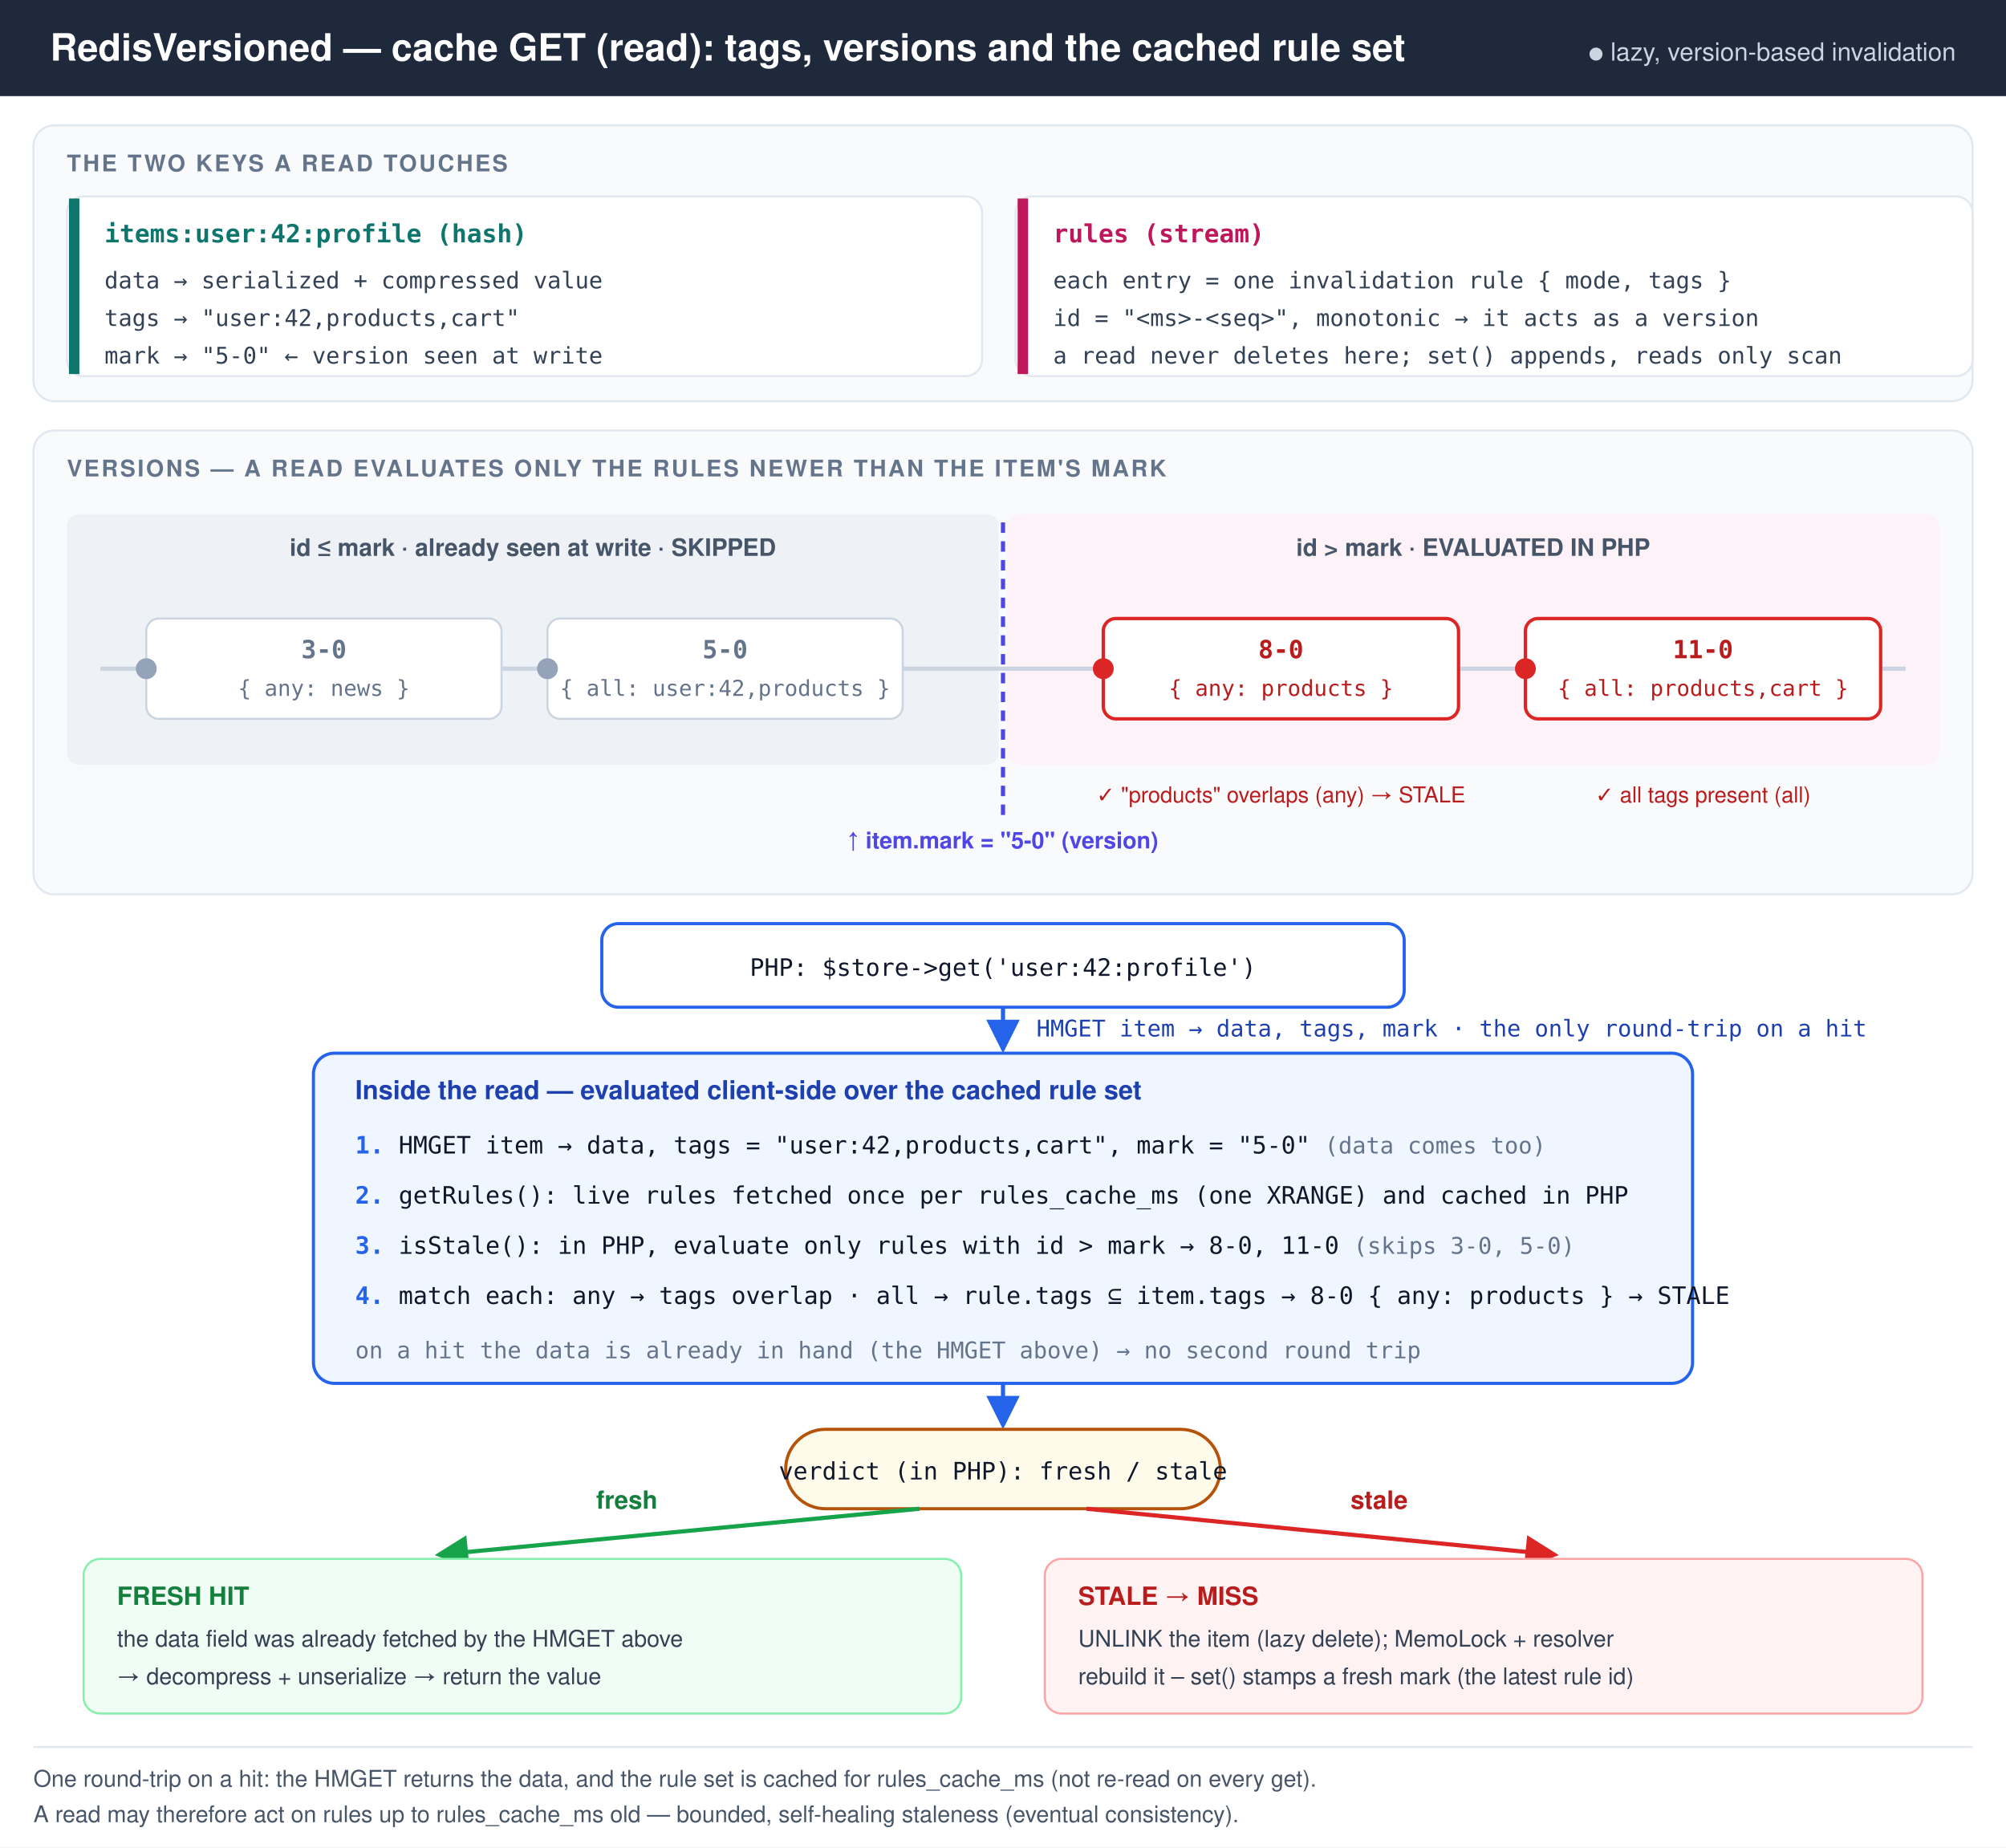
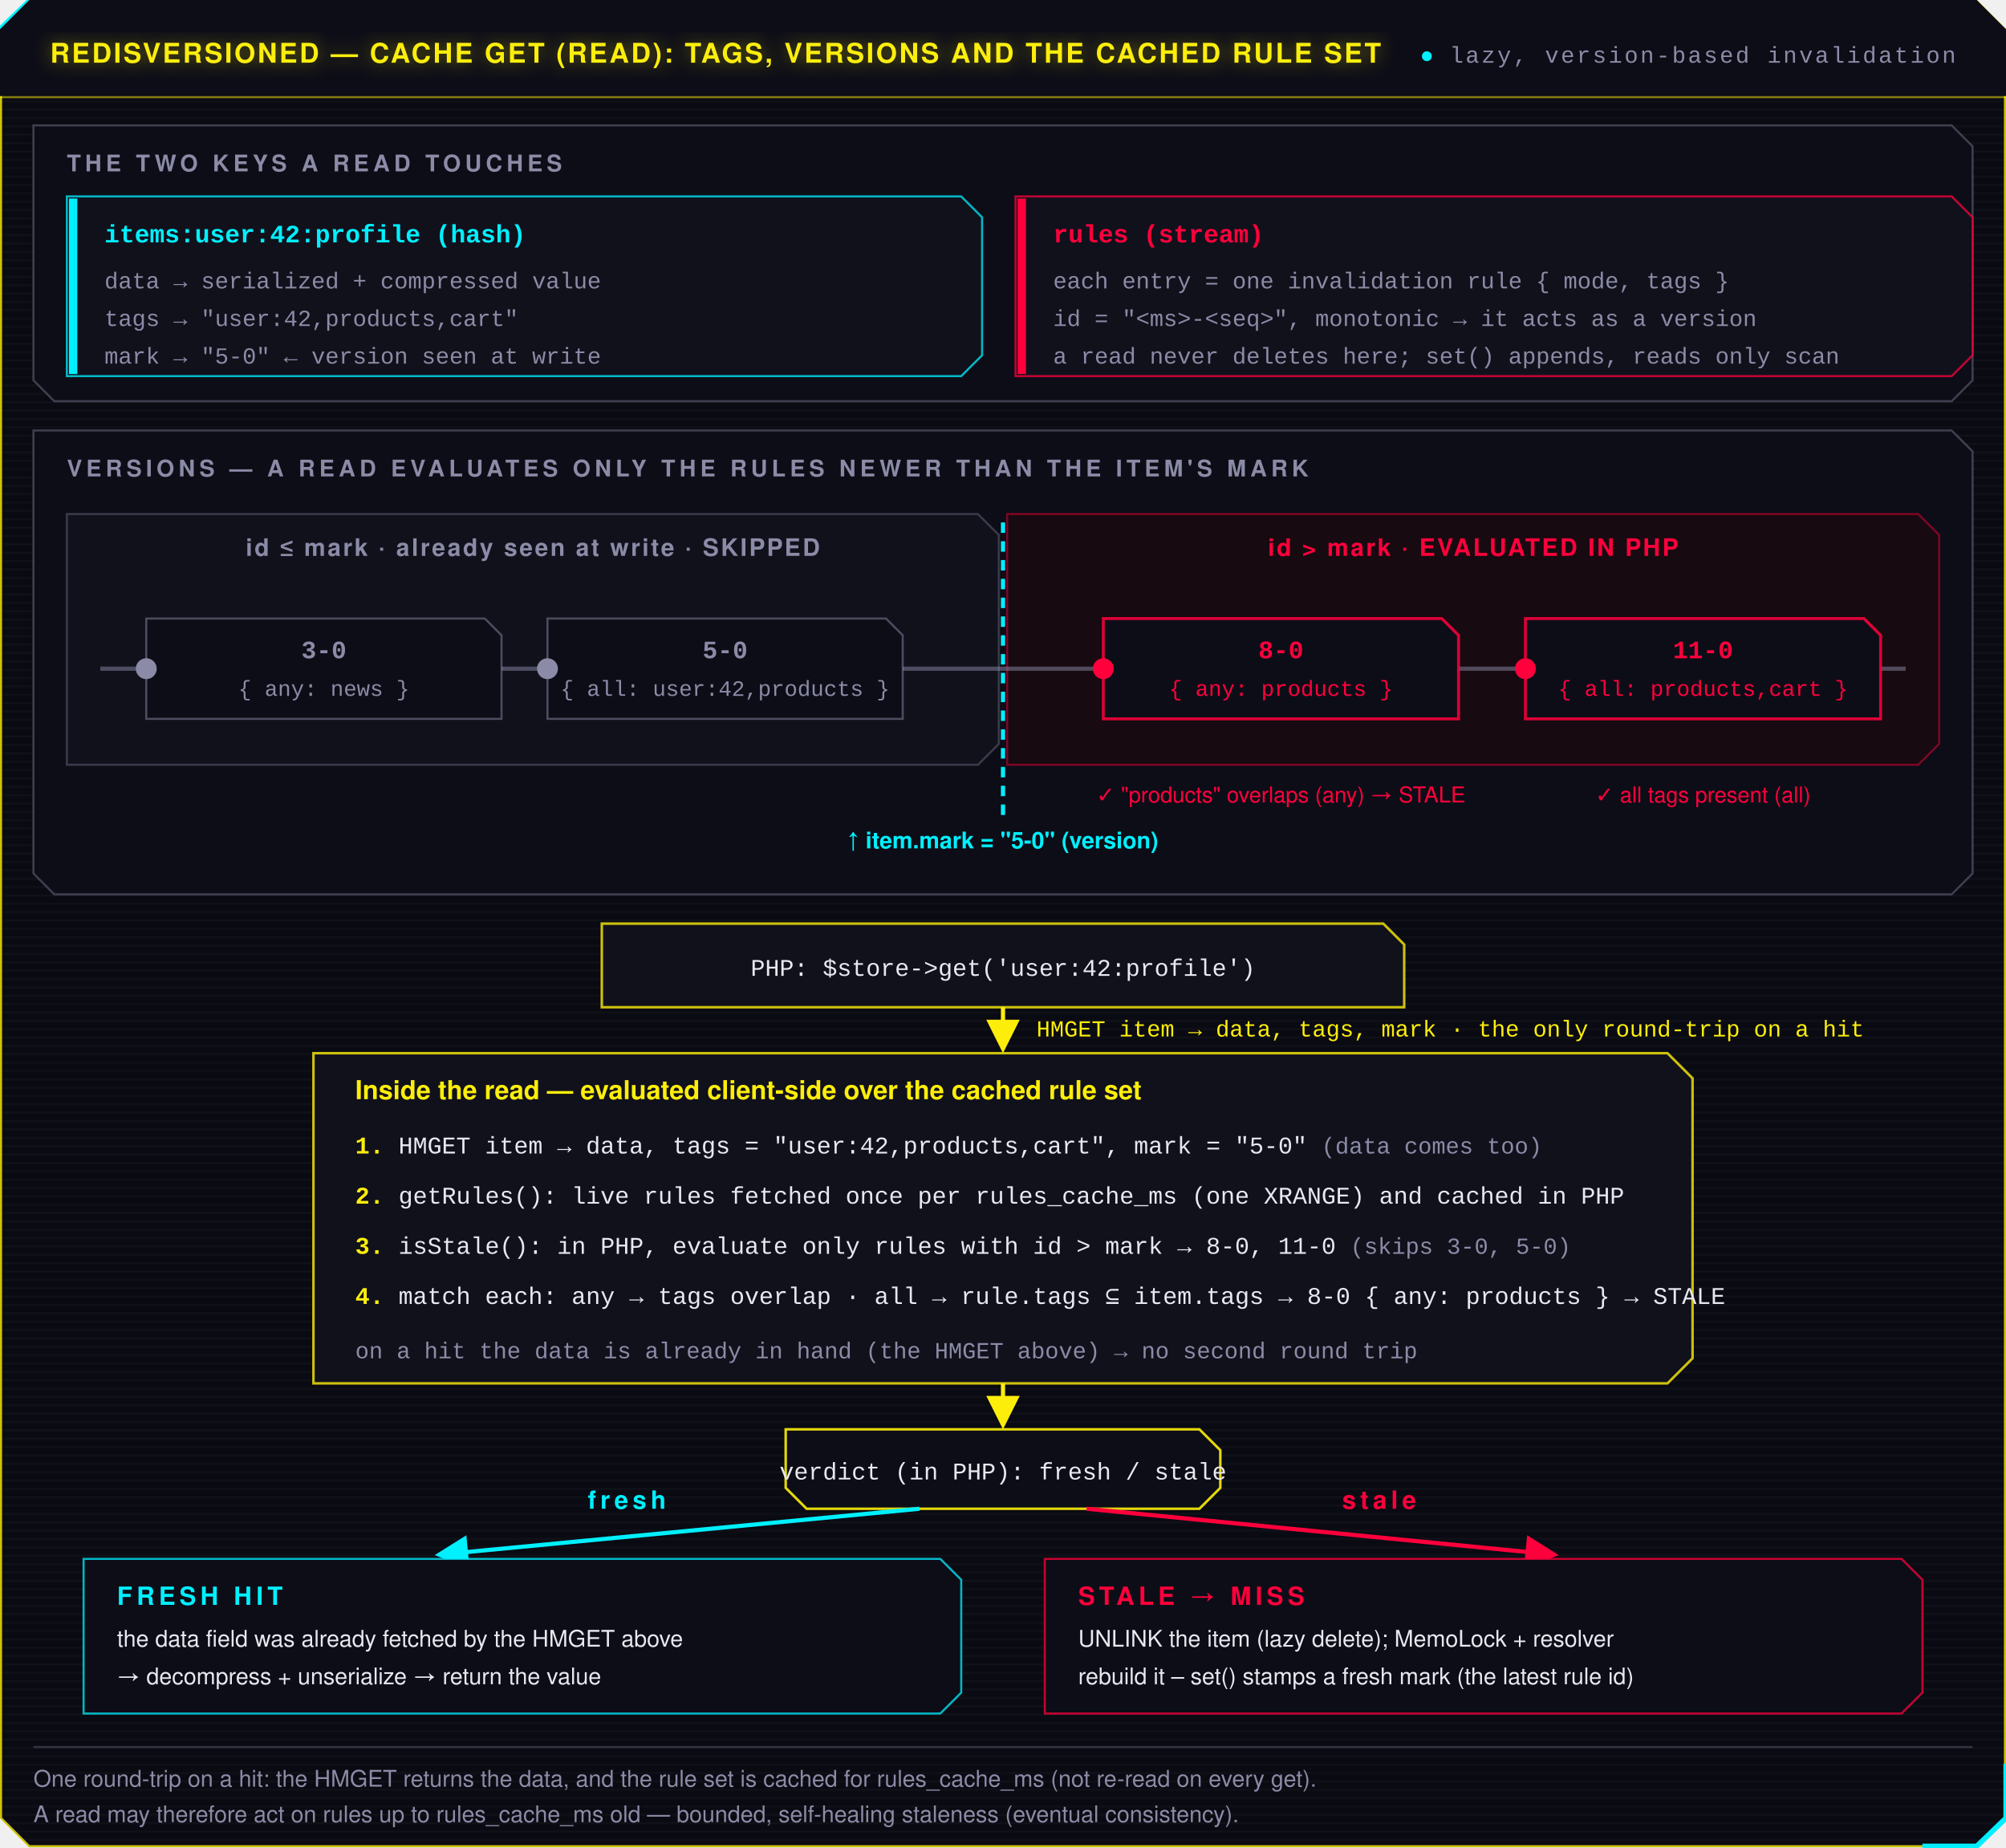
<svg xmlns="http://www.w3.org/2000/svg" width="960" height="884" viewBox="0 0 960 884" font-family="Segoe UI, Helvetica, Arial, sans-serif">
  <defs>
+     <pattern id="scan" width="4" height="4" patternUnits="userSpaceOnUse">
+       <rect width="4" height="1" fill="#ffffff" opacity="0.025" />
+     </pattern>
+     <filter id="glow" x="-40%" y="-40%" width="180%" height="180%">
+       <feGaussianBlur stdDeviation="4" result="halo" />
+       <feComponentTransfer in="halo" result="dim">
+         <feFuncA type="linear" slope="0.45" />
+       </feComponentTransfer>
+       <feMerge>
+         <feMergeNode in="dim" />
+         <feMergeNode in="SourceGraphic" />
+       </feMerge>
+     </filter>
    <marker id="aGet" markerWidth="9" markerHeight="9" refX="7" refY="4" orient="auto">
-       <path d="M0,0 L8,4 L0,8 z" fill="#2563eb" />
+       <path d="M0,0 L8,4 L0,8 z" fill="#fcee0a" />
    </marker>
    <marker id="aOk" markerWidth="9" markerHeight="9" refX="7" refY="4" orient="auto">
-       <path d="M0,0 L8,4 L0,8 z" fill="#16a34a" />
+       <path d="M0,0 L8,4 L0,8 z" fill="#00f0ff" />
    </marker>
    <marker id="aBad" markerWidth="9" markerHeight="9" refX="7" refY="4" orient="auto">
-       <path d="M0,0 L8,4 L0,8 z" fill="#dc2626" />
+       <path d="M0,0 L8,4 L0,8 z" fill="#ff003c" />
    </marker>
    <style>
-       .title{font-size:18px;font-weight:700;fill:#fff}
-       .badge{font-size:12px;fill:#cbd5e1}
-       .panelLabel{font-size:11px;font-weight:700;fill:#64748b;letter-spacing:1px}
-       .keyName{font-family:Consolas,monospace;font-size:12px;font-weight:700}
-       .keyField{font-family:Consolas,monospace;font-size:11px;fill:#334155}
-       .zoneLabel{font-size:11.5px;font-weight:700;fill:#475569;text-anchor:middle}
-       .ruleId{font-family:Consolas,monospace;font-size:12px;font-weight:700;text-anchor:middle}
-       .ruleBody{font-family:Consolas,monospace;font-size:10.5px;text-anchor:middle}
-       .wm{font-size:11px;font-weight:700;fill:#4f46e5;text-anchor:middle}
-       .note{font-size:10.5px;text-anchor:middle}
-       .boxTitle{font-size:12.5px;font-weight:700}
-       .step{font-family:Consolas,monospace;font-size:11.5px;fill:#0f172a}
-       .stepDim{font-family:Consolas,monospace;font-size:11px;fill:#64748b}
-       .flow{font-family:Consolas,monospace;font-size:11px;fill:#1e40af}
-       .foot{font-size:11px;fill:#475569}
-       .outTitle{font-size:12px;font-weight:700}
-       .outBody{font-size:11px;fill:#334155}
-     </style>
+ 			.title{font-size:13px;font-weight:700;fill:#fcee0a;letter-spacing:1px}
+ 			.badge{font-family:Consolas,'Courier New',monospace;font-size:11px;fill:#8b8ba7;letter-spacing:1px}
+ 			.panelLabel{font-size:11px;font-weight:700;fill:#8b8ba7;letter-spacing:2px}
+ 			.keyName{font-family:Consolas,'Courier New',monospace;font-size:12px;font-weight:700}
+ 			.keyField{font-family:Consolas,'Courier New',monospace;font-size:11px;fill:#8b8ba7}
+ 			.zoneLabel{font-size:11.5px;font-weight:700;letter-spacing:1px;text-anchor:middle}
+ 			.ruleId{font-family:Consolas,'Courier New',monospace;font-size:12px;font-weight:700;text-anchor:middle}
+ 			.ruleBody{font-family:Consolas,'Courier New',monospace;font-size:10.5px;text-anchor:middle}
+ 			.wm{font-size:11px;font-weight:700;fill:#00f0ff;text-anchor:middle}
+ 			.note{font-size:10.5px;text-anchor:middle}
+ 			.boxTitle{font-size:12.5px;font-weight:700}
+ 			.step{font-family:Consolas,'Courier New',monospace;font-size:11.5px;fill:#e8e8f0}
+ 			.stepDim{font-family:Consolas,'Courier New',monospace;font-size:11px;fill:#8b8ba7}
+ 			.flow{font-family:Consolas,'Courier New',monospace;font-size:11px;fill:#fcee0a}
+ 			.foot{font-size:11px;fill:#8b8ba7}
+ 			.outTitle{font-size:12px;font-weight:700;letter-spacing:2px}
+ 			.outBody{font-size:11px;fill:#e8e8f0}
+ 		</style>
  </defs>
-   <rect width="960" height="884" fill="#ffffff" />
-   <rect width="960" height="46" fill="#1e293b" />
-   <text x="24" y="29" class="title">RedisVersioned — cache GET (read): tags, versions and the cached rule set</text>
-   <text x="936" y="29" text-anchor="end" class="badge">● lazy, version-based invalidation</text>
-   <rect x="16" y="60" width="928" height="132" rx="10" fill="#f8fafc" stroke="#e2e8f0" />
+   <path d="M14,0 H946 L960,14 V870 L946,884 H14 L0,870 V14 Z" fill="#0a0a12" />
+   <path d="M14,0 H946 L960,14 V870 L946,884 H14 L0,870 V14 Z" fill="url(#scan)" />
+   <path d="M14,0.5 H946 L959.5,14 V870 L946,883.5 H14 L0.5,870 V14 Z" fill="none" stroke="#fcee0a" stroke-width="1" opacity="0.8" />
+   <path d="M0,40 V14 L14,0.5 H40" fill="none" stroke="#00f0ff" stroke-width="2.5" />
+   <path d="M960,844 V870 L946,883.5 H920" fill="none" stroke="#00f0ff" stroke-width="2.5" />
+   <path d="M14,0 H946 L960,14 V46 H0 V14 Z" fill="#0d0d17" />
+   <line x1="0" y1="46.5" x2="960" y2="46.5" stroke="#fcee0a" stroke-width="1" opacity="0.5" />
+   <text x="24" y="30" class="title" filter="url(#glow)">REDISVERSIONED — CACHE GET (READ): TAGS, VERSIONS AND THE CACHED RULE SET</text>
+   <text x="936" y="30" text-anchor="end" class="badge">
+     <tspan fill="#00f0ff">●</tspan> lazy, version-based invalidation</text>
+   <path d="M16,60 H934 L944,70 V182 L934,192 H26 L16,182 Z" fill="#0d0d17" stroke="#8b8ba7" stroke-opacity="0.4" />
  <text x="32" y="82" class="panelLabel">THE TWO KEYS A READ TOUCHES</text>
-   <rect x="32" y="94" width="438" height="86" rx="8" fill="#fff" stroke="#e2e8f0" />
-   <rect x="33" y="95" width="5" height="84" fill="#0f766e" />
-   <text x="50" y="116" class="keyName" fill="#0f766e">items:user:42:profile  (hash)</text>
+   <path d="M32,94 H460 L470,104 V170 L460,180 H32 Z" fill="#11111c" stroke="#00f0ff" stroke-opacity="0.75" />
+   <rect x="33" y="95" width="4" height="84" fill="#00f0ff" />
+   <text x="50" y="116" class="keyName" fill="#00f0ff">items:user:42:profile  (hash)</text>
  <text x="50" y="138" class="keyField">data → serialized + compressed value</text>
  <text x="50" y="156" class="keyField">tags → "user:42,products,cart"</text>
  <text x="50" y="174" class="keyField">mark → "5-0"   ← version seen at write</text>
-   <rect x="486" y="94" width="458" height="86" rx="8" fill="#fff" stroke="#e2e8f0" />
-   <rect x="487" y="95" width="5" height="84" fill="#be185d" />
-   <text x="504" y="116" class="keyName" fill="#be185d">rules  (stream)</text>
+   <path d="M486,94 H934 L944,104 V170 L934,180 H486 Z" fill="#11111c" stroke="#ff003c" stroke-opacity="0.75" />
+   <rect x="487" y="95" width="4" height="84" fill="#ff003c" />
+   <text x="504" y="116" class="keyName" fill="#ff003c">rules  (stream)</text>
  <text x="504" y="138" class="keyField">each entry = one invalidation rule { mode, tags }</text>
  <text x="504" y="156" class="keyField">id = "&lt;ms&gt;-&lt;seq&gt;", monotonic → it acts as a version</text>
  <text x="504" y="174" class="keyField">a read never deletes here; set() appends, reads only scan</text>
-   <rect x="16" y="206" width="928" height="222" rx="10" fill="#f8fafc" stroke="#e2e8f0" />
+   <path d="M16,206 H934 L944,216 V418 L934,428 H26 L16,418 Z" fill="#0d0d17" stroke="#8b8ba7" stroke-opacity="0.4" />
  <text x="32" y="228" class="panelLabel">VERSIONS — A READ EVALUATES ONLY THE RULES NEWER THAN THE ITEM'S MARK</text>
-   <rect x="32" y="246" width="446" height="120" rx="6" fill="#eef2f7" />
-   <rect x="482" y="246" width="446" height="120" rx="6" fill="#fdf2f8" />
-   <text x="255" y="266" class="zoneLabel">id ≤ mark · already seen at write · SKIPPED</text>
-   <text x="705" y="266" class="zoneLabel">id &gt; mark · EVALUATED IN PHP</text>
-   <line x1="48" y1="320" x2="912" y2="320" stroke="#cbd5e1" stroke-width="2" />
+   <path d="M32,246 H468 L478,256 V356 L468,366 H32 Z" fill="#11111c" stroke="#8b8ba7" stroke-opacity="0.35" />
+   <path d="M482,246 H918 L928,256 V356 L918,366 H482 Z" fill="#170a10" stroke="#ff003c" stroke-opacity="0.45" />
+   <text x="255" y="266" class="zoneLabel" fill="#8b8ba7">id ≤ mark · already seen at write · SKIPPED</text>
+   <text x="705" y="266" class="zoneLabel" fill="#ff003c">id &gt; mark · EVALUATED IN PHP</text>
+   <line x1="48" y1="320" x2="912" y2="320" stroke="#8b8ba7" stroke-opacity="0.5" stroke-width="2" />
  <g>
-     <rect x="70" y="296" width="170" height="48" rx="6" fill="#fff" stroke="#cbd5e1" />
-     <circle cx="70" cy="320" r="5" fill="#94a3b8" />
-     <text x="155" y="315" class="ruleId" fill="#64748b">3-0</text>
-     <text x="155" y="333" class="ruleBody" fill="#64748b">{ any: news }</text>
-     <rect x="262" y="296" width="170" height="48" rx="6" fill="#fff" stroke="#cbd5e1" />
-     <circle cx="262" cy="320" r="5" fill="#94a3b8" />
-     <text x="347" y="315" class="ruleId" fill="#64748b">5-0</text>
-     <text x="347" y="333" class="ruleBody" fill="#64748b">{ all: user:42,products }</text>
+     <path d="M70,296 H232 L240,304 V344 H70 Z" fill="#0d0d17" stroke="#8b8ba7" stroke-opacity="0.5" />
+     <circle cx="70" cy="320" r="5" fill="#8b8ba7" />
+     <text x="155" y="315" class="ruleId" fill="#8b8ba7">3-0</text>
+     <text x="155" y="333" class="ruleBody" fill="#8b8ba7">{ any: news }</text>
+     <path d="M262,296 H424 L432,304 V344 H262 Z" fill="#0d0d17" stroke="#8b8ba7" stroke-opacity="0.5" />
+     <circle cx="262" cy="320" r="5" fill="#8b8ba7" />
+     <text x="347" y="315" class="ruleId" fill="#8b8ba7">5-0</text>
+     <text x="347" y="333" class="ruleBody" fill="#8b8ba7">{ all: user:42,products }</text>
  </g>
-   <line x1="480" y1="250" x2="480" y2="392" stroke="#4f46e5" stroke-width="2" stroke-dasharray="5 4" />
+   <line x1="480" y1="250" x2="480" y2="392" stroke="#00f0ff" stroke-width="2" stroke-dasharray="5 4" />
  <text x="480" y="406" class="wm">↑ item.mark = "5-0" (version)</text>
  <g>
-     <rect x="528" y="296" width="170" height="48" rx="6" fill="#fff" stroke="#dc2626" stroke-width="1.6" />
-     <circle cx="528" cy="320" r="5" fill="#dc2626" />
-     <text x="613" y="315" class="ruleId" fill="#b91c1c">8-0</text>
-     <text x="613" y="333" class="ruleBody" fill="#b91c1c">{ any: products }</text>
-     <text x="613" y="384" class="note" fill="#b91c1c">✓ "products" overlaps (any) → STALE</text>
-     <rect x="730" y="296" width="170" height="48" rx="6" fill="#fff" stroke="#dc2626" stroke-width="1.6" />
-     <circle cx="730" cy="320" r="5" fill="#dc2626" />
-     <text x="815" y="315" class="ruleId" fill="#b91c1c">11-0</text>
-     <text x="815" y="333" class="ruleBody" fill="#b91c1c">{ all: products,cart }</text>
-     <text x="815" y="384" class="note" fill="#b91c1c">✓ all tags present (all)</text>
+     <path d="M528,296 H690 L698,304 V344 H528 Z" fill="#0d0d17" stroke="#ff003c" stroke-opacity="0.85" stroke-width="1.4" />
+     <circle cx="528" cy="320" r="5" fill="#ff003c" />
+     <text x="613" y="315" class="ruleId" fill="#ff003c">8-0</text>
+     <text x="613" y="333" class="ruleBody" fill="#ff003c">{ any: products }</text>
+     <text x="613" y="384" class="note" fill="#ff003c">✓ "products" overlaps (any) → STALE</text>
+     <path d="M730,296 H892 L900,304 V344 H730 Z" fill="#0d0d17" stroke="#ff003c" stroke-opacity="0.85" stroke-width="1.4" />
+     <circle cx="730" cy="320" r="5" fill="#ff003c" />
+     <text x="815" y="315" class="ruleId" fill="#ff003c">11-0</text>
+     <text x="815" y="333" class="ruleBody" fill="#ff003c">{ all: products,cart }</text>
+     <text x="815" y="384" class="note" fill="#ff003c">✓ all tags present (all)</text>
  </g>
-   <rect x="288" y="442" width="384" height="40" rx="8" fill="#fff" stroke="#2563eb" stroke-width="1.5" />
+   <path d="M288,442 H662 L672,452 V482 H288 Z" fill="#11111c" stroke="#fcee0a" stroke-opacity="0.8" stroke-width="1.2" />
  <text x="480" y="467" text-anchor="middle" class="step">PHP: $store-&gt;get('user:42:profile')</text>
-   <line x1="480" y1="482" x2="480" y2="502" stroke="#2563eb" stroke-width="2" marker-end="url(#aGet)" />
+   <line x1="480" y1="482" x2="480" y2="502" stroke="#fcee0a" stroke-width="2" marker-end="url(#aGet)" />
  <text x="496" y="496" class="flow">HMGET item → data, tags, mark · the only round-trip on a hit</text>
-   <rect x="150" y="504" width="660" height="158" rx="10" fill="#eff6ff" stroke="#2563eb" stroke-width="1.5" />
-   <text x="170" y="526" class="boxTitle" fill="#1e40af">Inside the read — evaluated client-side over the cached rule set</text>
+   <path d="M150,504 H798 L810,516 V650 L798,662 H150 Z" fill="#11111c" stroke="#fcee0a" stroke-opacity="0.8" stroke-width="1.2" />
+   <text x="170" y="526" class="boxTitle" fill="#fcee0a">Inside the read — evaluated client-side over the cached rule set</text>
  <text x="170" y="552" class="step">
-     <tspan fill="#2563eb" font-weight="700">1.</tspan> HMGET item → data, tags = "user:42,products,cart", mark = "5-0"   <tspan class="stepDim">(data comes too)</tspan>
+     <tspan fill="#fcee0a" font-weight="700">1.</tspan> HMGET item → data, tags = "user:42,products,cart", mark = "5-0"   <tspan class="stepDim">(data comes too)</tspan>
  </text>
  <text x="170" y="576" class="step">
-     <tspan fill="#2563eb" font-weight="700">2.</tspan> getRules(): live rules fetched once per rules_cache_ms (one XRANGE) and cached in PHP</text>
+     <tspan fill="#fcee0a" font-weight="700">2.</tspan> getRules(): live rules fetched once per rules_cache_ms (one XRANGE) and cached in PHP</text>
  <text x="170" y="600" class="step">
-     <tspan fill="#2563eb" font-weight="700">3.</tspan> isStale(): in PHP, evaluate only rules with id &gt; mark → 8-0, 11-0   <tspan class="stepDim">(skips 3-0, 5-0)</tspan>
+     <tspan fill="#fcee0a" font-weight="700">3.</tspan> isStale(): in PHP, evaluate only rules with id &gt; mark → 8-0, 11-0   <tspan class="stepDim">(skips 3-0, 5-0)</tspan>
  </text>
  <text x="170" y="624" class="step">
-     <tspan fill="#2563eb" font-weight="700">4.</tspan> match each:  any → tags overlap   ·   all → rule.tags ⊆ item.tags   → 8-0 { any: products } → STALE</text>
+     <tspan fill="#fcee0a" font-weight="700">4.</tspan> match each:  any → tags overlap   ·   all → rule.tags ⊆ item.tags   → 8-0 { any: products } → STALE</text>
  <text x="170" y="650" class="stepDim">on a hit the data is already in hand (the HMGET above) → no second round trip</text>
-   <line x1="480" y1="662" x2="480" y2="682" stroke="#2563eb" stroke-width="2" marker-end="url(#aGet)" />
-   <rect x="376" y="684" width="208" height="38" rx="19" fill="#fffbeb" stroke="#b45309" stroke-width="1.5" />
-   <text x="480" y="708" text-anchor="middle" class="step" fill="#92400e">verdict (in PHP): fresh / stale</text>
-   <path d="M440 722 L210 744" fill="none" stroke="#16a34a" stroke-width="2" marker-end="url(#aOk)" />
-   <path d="M520 722 L744 744" fill="none" stroke="#dc2626" stroke-width="2" marker-end="url(#aBad)" />
-   <text x="300" y="722" class="outTitle" fill="#15803d" text-anchor="middle">fresh</text>
-   <text x="660" y="722" class="outTitle" fill="#b91c1c" text-anchor="middle">stale</text>
-   <rect x="40" y="746" width="420" height="74" rx="8" fill="#f0fdf4" stroke="#86efac" />
-   <text x="56" y="768" class="outTitle" fill="#15803d">FRESH HIT</text>
+   <line x1="480" y1="662" x2="480" y2="682" stroke="#fcee0a" stroke-width="2" marker-end="url(#aGet)" />
+   <path d="M376,684 H574 L584,694 V712 L574,722 H386 L376,712 Z" fill="#0d0d17" stroke="#fcee0a" stroke-opacity="0.9" stroke-width="1.2" />
+   <text x="480" y="708" text-anchor="middle" class="step" fill="#fcee0a">verdict (in PHP): fresh / stale</text>
+   <path d="M440 722 L210 744" fill="none" stroke="#00f0ff" stroke-width="2" marker-end="url(#aOk)" />
+   <path d="M520 722 L744 744" fill="none" stroke="#ff003c" stroke-width="2" marker-end="url(#aBad)" />
+   <text x="300" y="722" class="outTitle" fill="#00f0ff" text-anchor="middle">fresh</text>
+   <text x="660" y="722" class="outTitle" fill="#ff003c" text-anchor="middle">stale</text>
+   <path d="M40,746 H450 L460,756 V810 L450,820 H40 Z" fill="#0d0d17" stroke="#00f0ff" stroke-opacity="0.75" />
+   <text x="56" y="768" class="outTitle" fill="#00f0ff">FRESH HIT</text>
  <text x="56" y="788" class="outBody">the data field was already fetched by the HMGET above</text>
  <text x="56" y="806" class="outBody">→ decompress + unserialize → return the value</text>
-   <rect x="500" y="746" width="420" height="74" rx="8" fill="#fef2f2" stroke="#fca5a5" />
-   <text x="516" y="768" class="outTitle" fill="#b91c1c">STALE → MISS</text>
+   <path d="M500,746 H910 L920,756 V810 L910,820 H500 Z" fill="#0d0d17" stroke="#ff003c" stroke-opacity="0.75" />
+   <text x="516" y="768" class="outTitle" fill="#ff003c">STALE → MISS</text>
  <text x="516" y="788" class="outBody">UNLINK the item (lazy delete); MemoLock + resolver</text>
  <text x="516" y="806" class="outBody">rebuild it – set() stamps a fresh mark (the latest rule id)</text>
-   <line x1="16" y1="836" x2="944" y2="836" stroke="#e2e8f0" />
+   <line x1="16" y1="836" x2="944" y2="836" stroke="#8b8ba7" stroke-opacity="0.3" />
  <text x="16" y="855" class="foot">One round-trip on a hit: the HMGET returns the data, and the rule set is cached for rules_cache_ms (not re-read on every get).</text>
  <text x="16" y="872" class="foot">A read may therefore act on rules up to rules_cache_ms old — bounded, self-healing staleness (eventual consistency).</text>
</svg>
